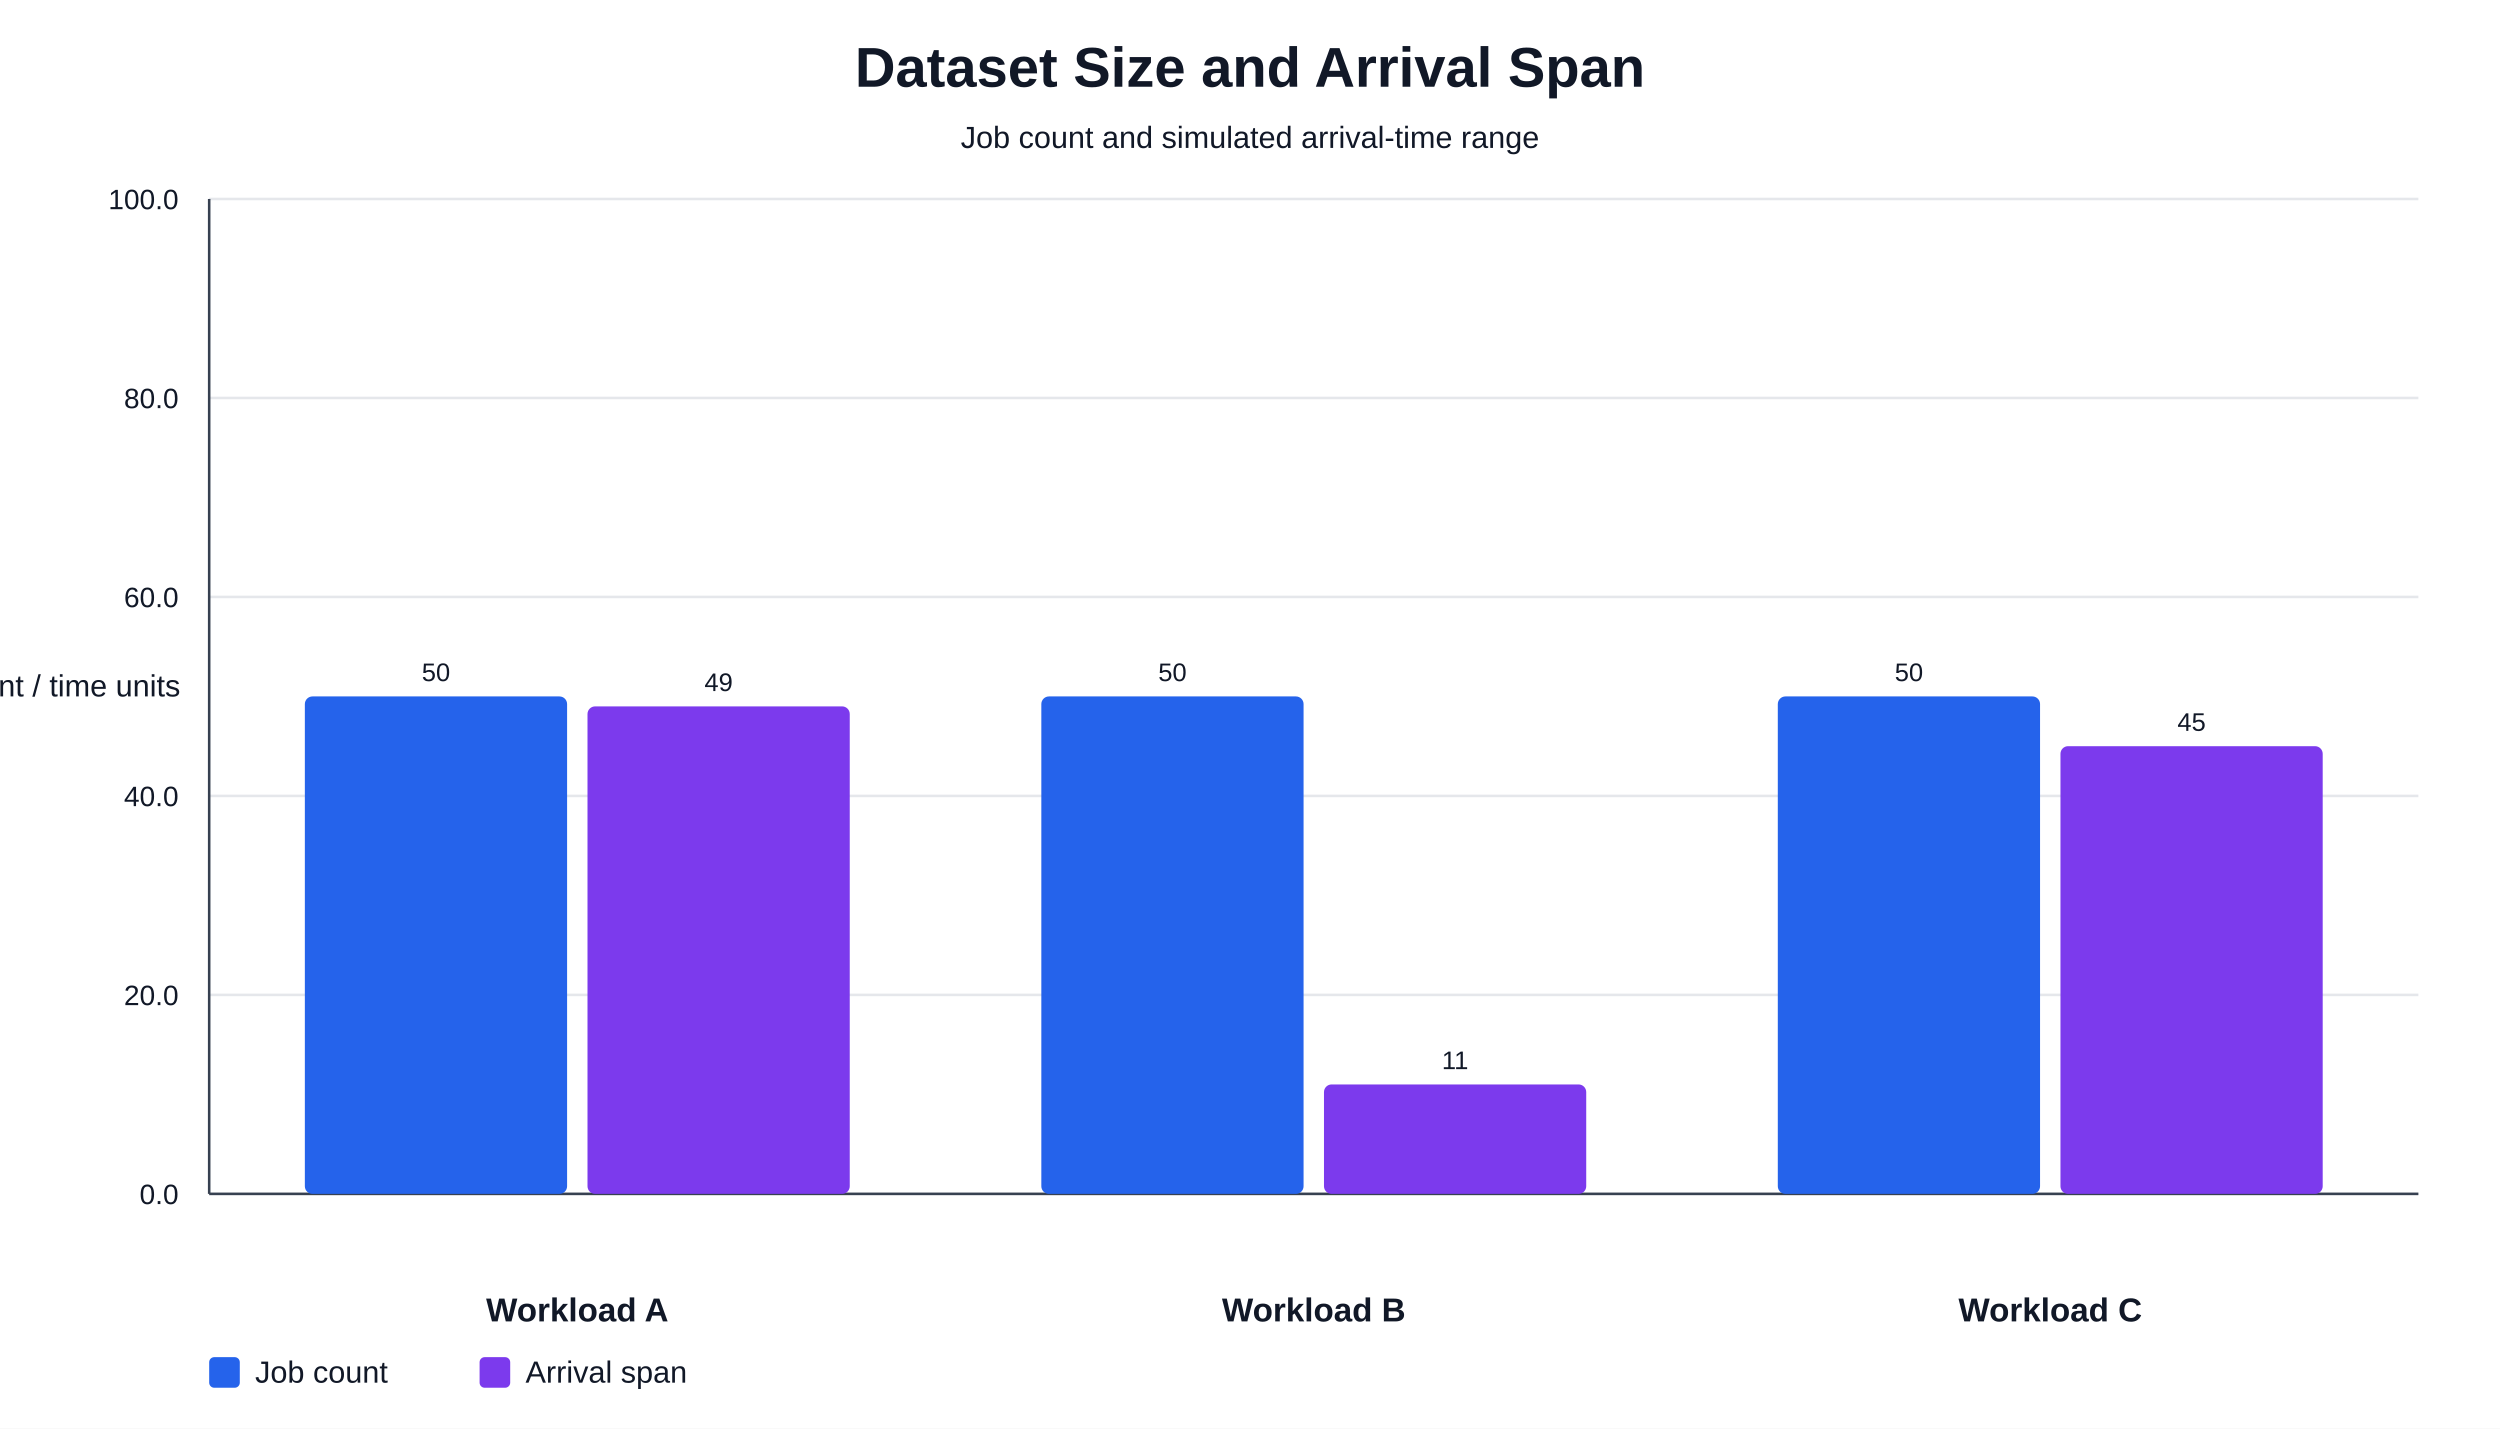
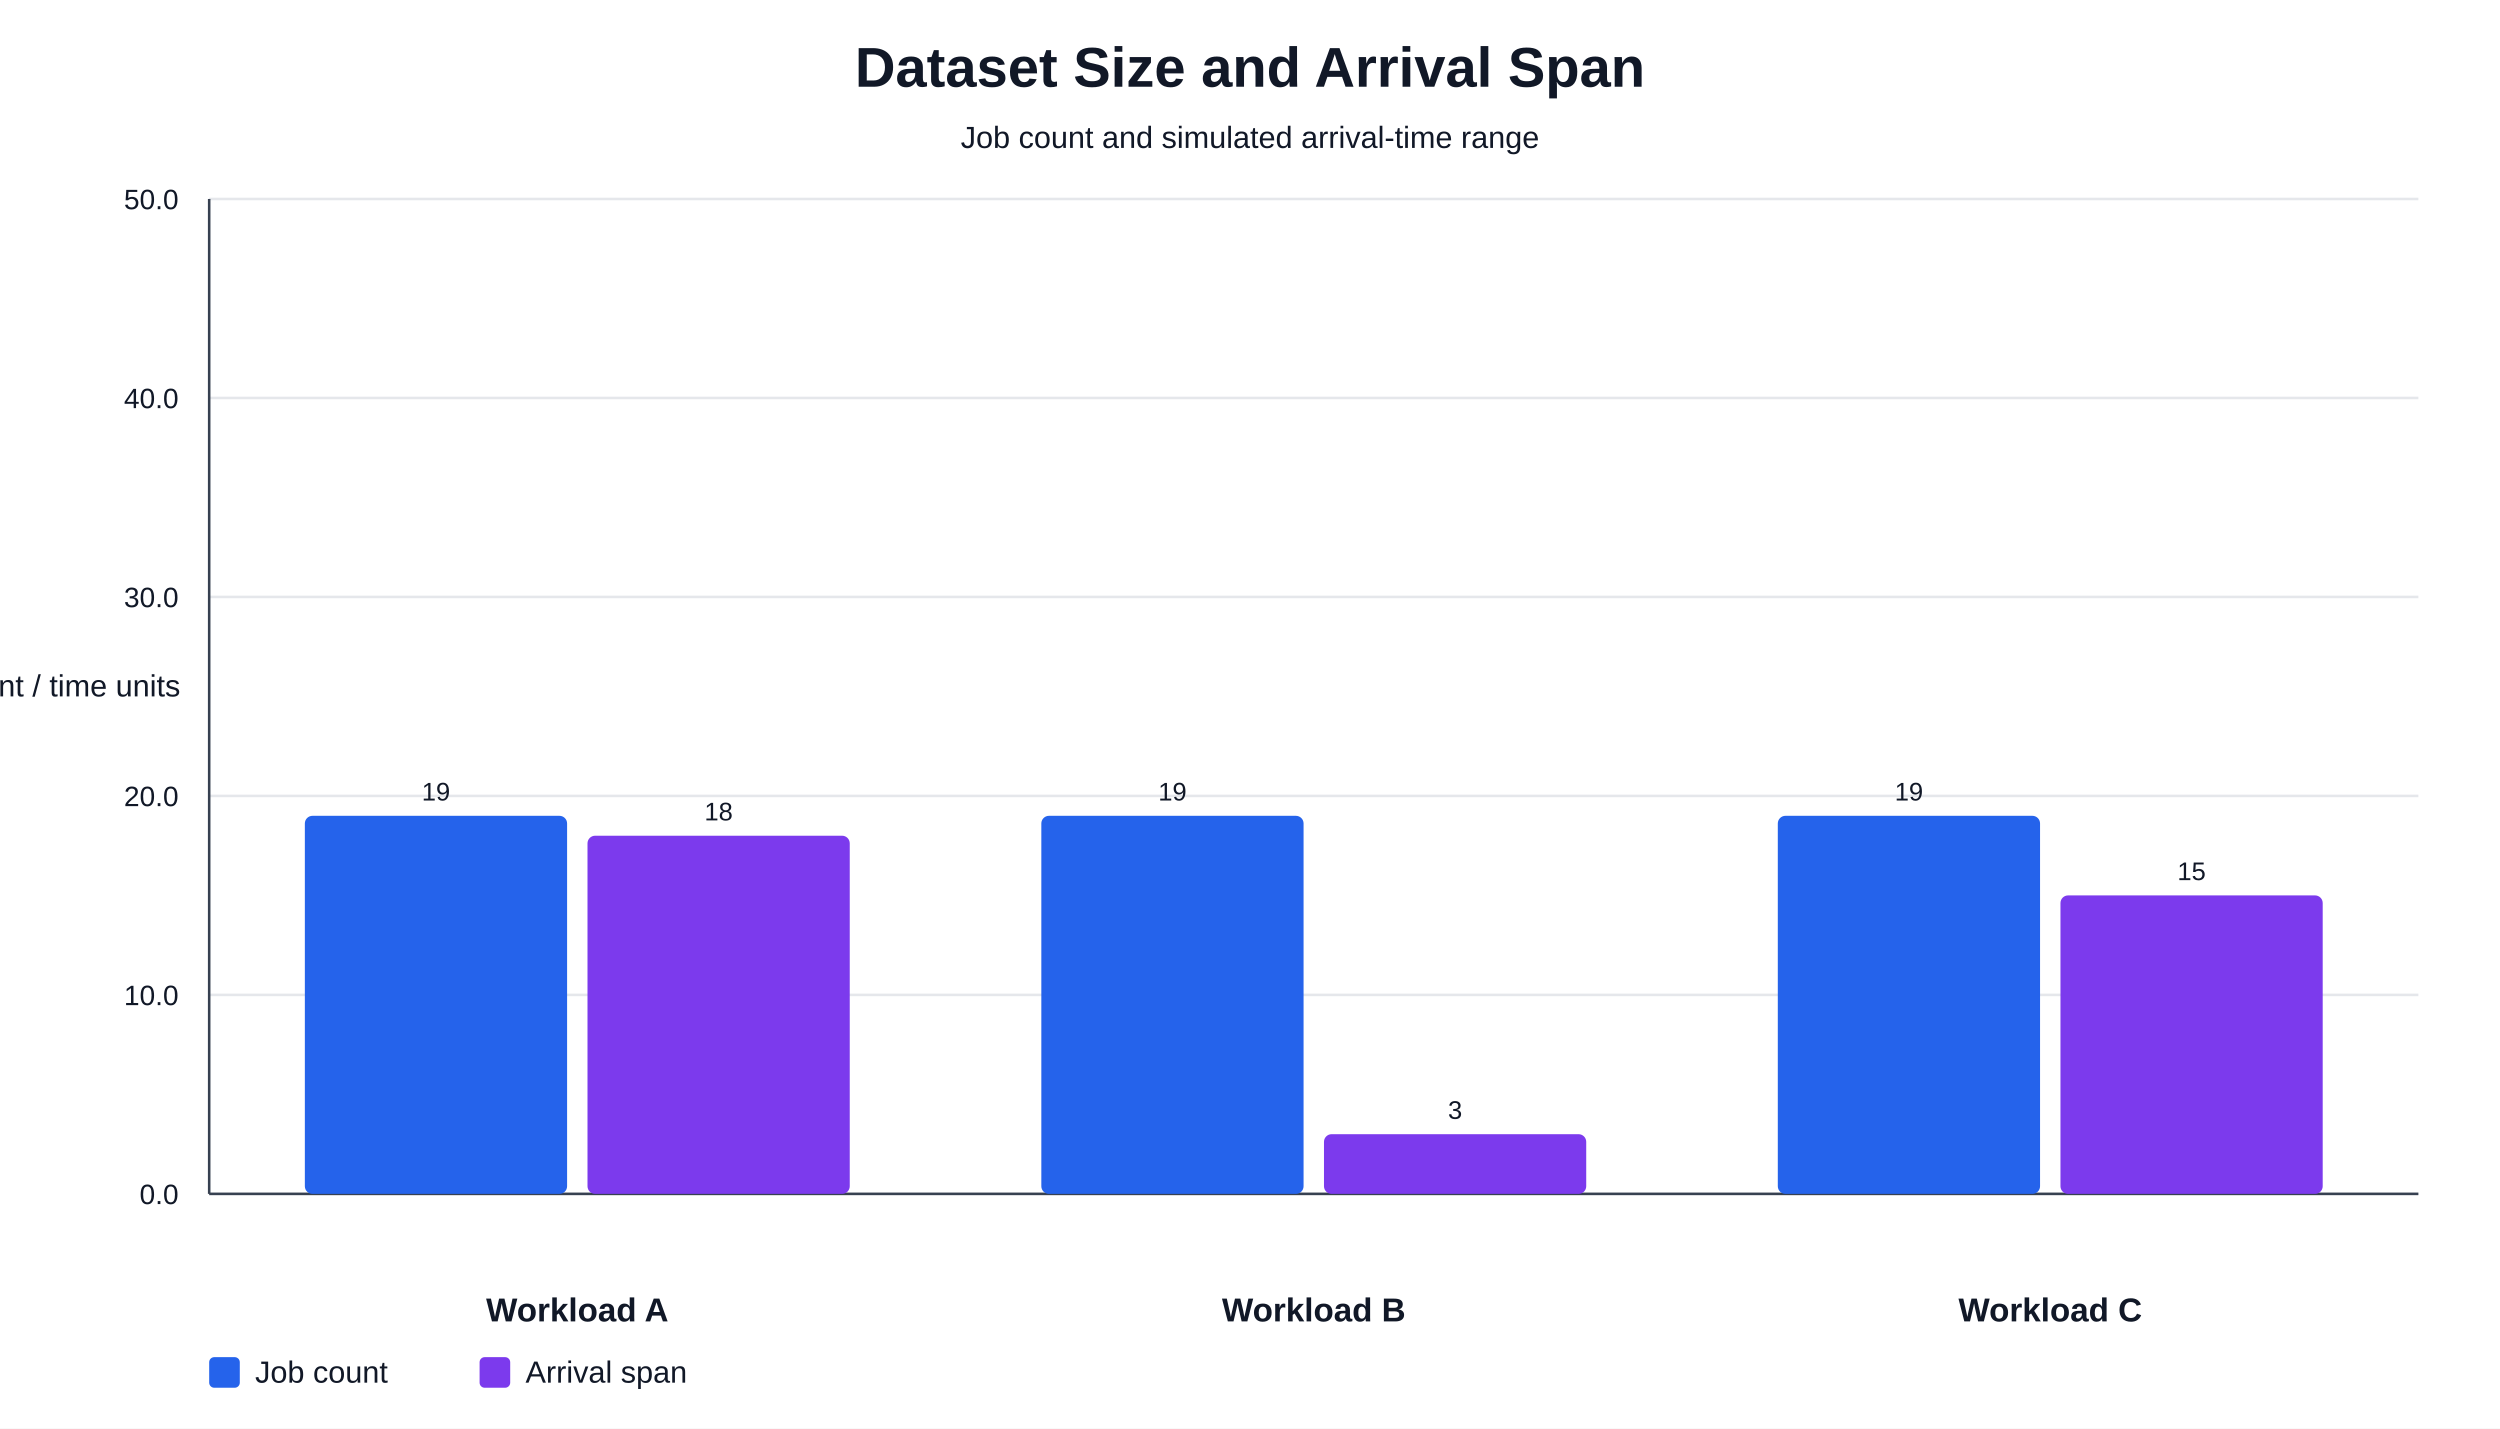
<svg xmlns="http://www.w3.org/2000/svg" width="980" height="560" viewBox="0 0 980 560">
  <rect width="100%" height="100%" fill="#ffffff" />
  <text x="490.0" y="34.0" font-family="Arial, sans-serif" font-size="22" font-weight="700" text-anchor="middle" fill="#111827">Dataset Size and Arrival Span</text>
  <text x="490.0" y="58.0" font-family="Arial, sans-serif" font-size="12" font-weight="400" text-anchor="middle" fill="#111827">Job count and simulated arrival-time range</text>
  <line x1="82" y1="468.0" x2="948" y2="468.0" stroke="#e5e7eb" />
  <text x="70.0" y="472.0" font-family="Arial, sans-serif" font-size="11" font-weight="400" text-anchor="end" fill="#111827">0.0</text>
  <line x1="82" y1="390.0" x2="948" y2="390.0" stroke="#e5e7eb" />
-   <text x="70.0" y="394.0" font-family="Arial, sans-serif" font-size="11" font-weight="400" text-anchor="end" fill="#111827">20.0</text>
+   <text x="70.0" y="394.0" font-family="Arial, sans-serif" font-size="11" font-weight="400" text-anchor="end" fill="#111827">10.0</text>
  <line x1="82" y1="312.0" x2="948" y2="312.0" stroke="#e5e7eb" />
-   <text x="70.0" y="316.0" font-family="Arial, sans-serif" font-size="11" font-weight="400" text-anchor="end" fill="#111827">40.0</text>
+   <text x="70.0" y="316.0" font-family="Arial, sans-serif" font-size="11" font-weight="400" text-anchor="end" fill="#111827">20.0</text>
  <line x1="82" y1="234.0" x2="948" y2="234.0" stroke="#e5e7eb" />
-   <text x="70.0" y="238.0" font-family="Arial, sans-serif" font-size="11" font-weight="400" text-anchor="end" fill="#111827">60.0</text>
+   <text x="70.0" y="238.0" font-family="Arial, sans-serif" font-size="11" font-weight="400" text-anchor="end" fill="#111827">30.0</text>
  <line x1="82" y1="156.0" x2="948" y2="156.0" stroke="#e5e7eb" />
-   <text x="70.0" y="160.0" font-family="Arial, sans-serif" font-size="11" font-weight="400" text-anchor="end" fill="#111827">80.0</text>
+   <text x="70.0" y="160.0" font-family="Arial, sans-serif" font-size="11" font-weight="400" text-anchor="end" fill="#111827">40.0</text>
  <line x1="82" y1="78.0" x2="948" y2="78.0" stroke="#e5e7eb" />
-   <text x="70.0" y="82.0" font-family="Arial, sans-serif" font-size="11" font-weight="400" text-anchor="end" fill="#111827">100.0</text>
+   <text x="70.0" y="82.0" font-family="Arial, sans-serif" font-size="11" font-weight="400" text-anchor="end" fill="#111827">50.0</text>
  <line x1="82" y1="78" x2="82" y2="468" stroke="#374151" />
  <line x1="82" y1="468" x2="948" y2="468" stroke="#374151" />
  <text x="24.0" y="273.0" font-family="Arial, sans-serif" font-size="12" font-weight="400" text-anchor="middle" fill="#111827">Count / time units</text>
  <text x="226.3" y="518.0" font-family="Arial, sans-serif" font-size="13" font-weight="700" text-anchor="middle" fill="#111827">Workload A</text>
-   <rect x="119.5" y="273.0" width="102.8" height="195.0" fill="#2563eb" rx="3" />
-   <text x="170.9" y="267.0" font-family="Arial, sans-serif" font-size="10" font-weight="400" text-anchor="middle" fill="#111827">50</text>
-   <rect x="230.3" y="276.9" width="102.8" height="191.1" fill="#7c3aed" rx="3" />
-   <text x="281.7" y="270.9" font-family="Arial, sans-serif" font-size="10" font-weight="400" text-anchor="middle" fill="#111827">49</text>
+   <rect x="119.5" y="319.8" width="102.8" height="148.2" fill="#2563eb" rx="3" />
+   <text x="170.9" y="313.8" font-family="Arial, sans-serif" font-size="10" font-weight="400" text-anchor="middle" fill="#111827">19</text>
+   <rect x="230.3" y="327.6" width="102.8" height="140.4" fill="#7c3aed" rx="3" />
+   <text x="281.7" y="321.6" font-family="Arial, sans-serif" font-size="10" font-weight="400" text-anchor="middle" fill="#111827">18</text>
  <text x="515.0" y="518.0" font-family="Arial, sans-serif" font-size="13" font-weight="700" text-anchor="middle" fill="#111827">Workload B</text>
-   <rect x="408.2" y="273.0" width="102.8" height="195.0" fill="#2563eb" rx="3" />
-   <text x="459.6" y="267.0" font-family="Arial, sans-serif" font-size="10" font-weight="400" text-anchor="middle" fill="#111827">50</text>
-   <rect x="519.0" y="425.1" width="102.8" height="42.9" fill="#7c3aed" rx="3" />
-   <text x="570.4" y="419.1" font-family="Arial, sans-serif" font-size="10" font-weight="400" text-anchor="middle" fill="#111827">11</text>
+   <rect x="408.2" y="319.8" width="102.8" height="148.2" fill="#2563eb" rx="3" />
+   <text x="459.6" y="313.8" font-family="Arial, sans-serif" font-size="10" font-weight="400" text-anchor="middle" fill="#111827">19</text>
+   <rect x="519.0" y="444.6" width="102.8" height="23.4" fill="#7c3aed" rx="3" />
+   <text x="570.4" y="438.6" font-family="Arial, sans-serif" font-size="10" font-weight="400" text-anchor="middle" fill="#111827">3</text>
  <text x="803.7" y="518.0" font-family="Arial, sans-serif" font-size="13" font-weight="700" text-anchor="middle" fill="#111827">Workload C</text>
-   <rect x="696.9" y="273.0" width="102.8" height="195.0" fill="#2563eb" rx="3" />
-   <text x="748.3" y="267.0" font-family="Arial, sans-serif" font-size="10" font-weight="400" text-anchor="middle" fill="#111827">50</text>
-   <rect x="807.7" y="292.5" width="102.8" height="175.5" fill="#7c3aed" rx="3" />
-   <text x="859.1" y="286.5" font-family="Arial, sans-serif" font-size="10" font-weight="400" text-anchor="middle" fill="#111827">45</text>
+   <rect x="696.9" y="319.8" width="102.8" height="148.2" fill="#2563eb" rx="3" />
+   <text x="748.3" y="313.8" font-family="Arial, sans-serif" font-size="10" font-weight="400" text-anchor="middle" fill="#111827">19</text>
+   <rect x="807.7" y="351.0" width="102.8" height="117.0" fill="#7c3aed" rx="3" />
+   <text x="859.1" y="345.0" font-family="Arial, sans-serif" font-size="10" font-weight="400" text-anchor="middle" fill="#111827">15</text>
  <rect x="82" y="532" width="12" height="12" fill="#2563eb" rx="2" />
  <text x="100.0" y="542.0" font-family="Arial, sans-serif" font-size="12" font-weight="400" text-anchor="start" fill="#111827">Job count</text>
  <rect x="188" y="532" width="12" height="12" fill="#7c3aed" rx="2" />
  <text x="206.0" y="542.0" font-family="Arial, sans-serif" font-size="12" font-weight="400" text-anchor="start" fill="#111827">Arrival span</text>
</svg>
